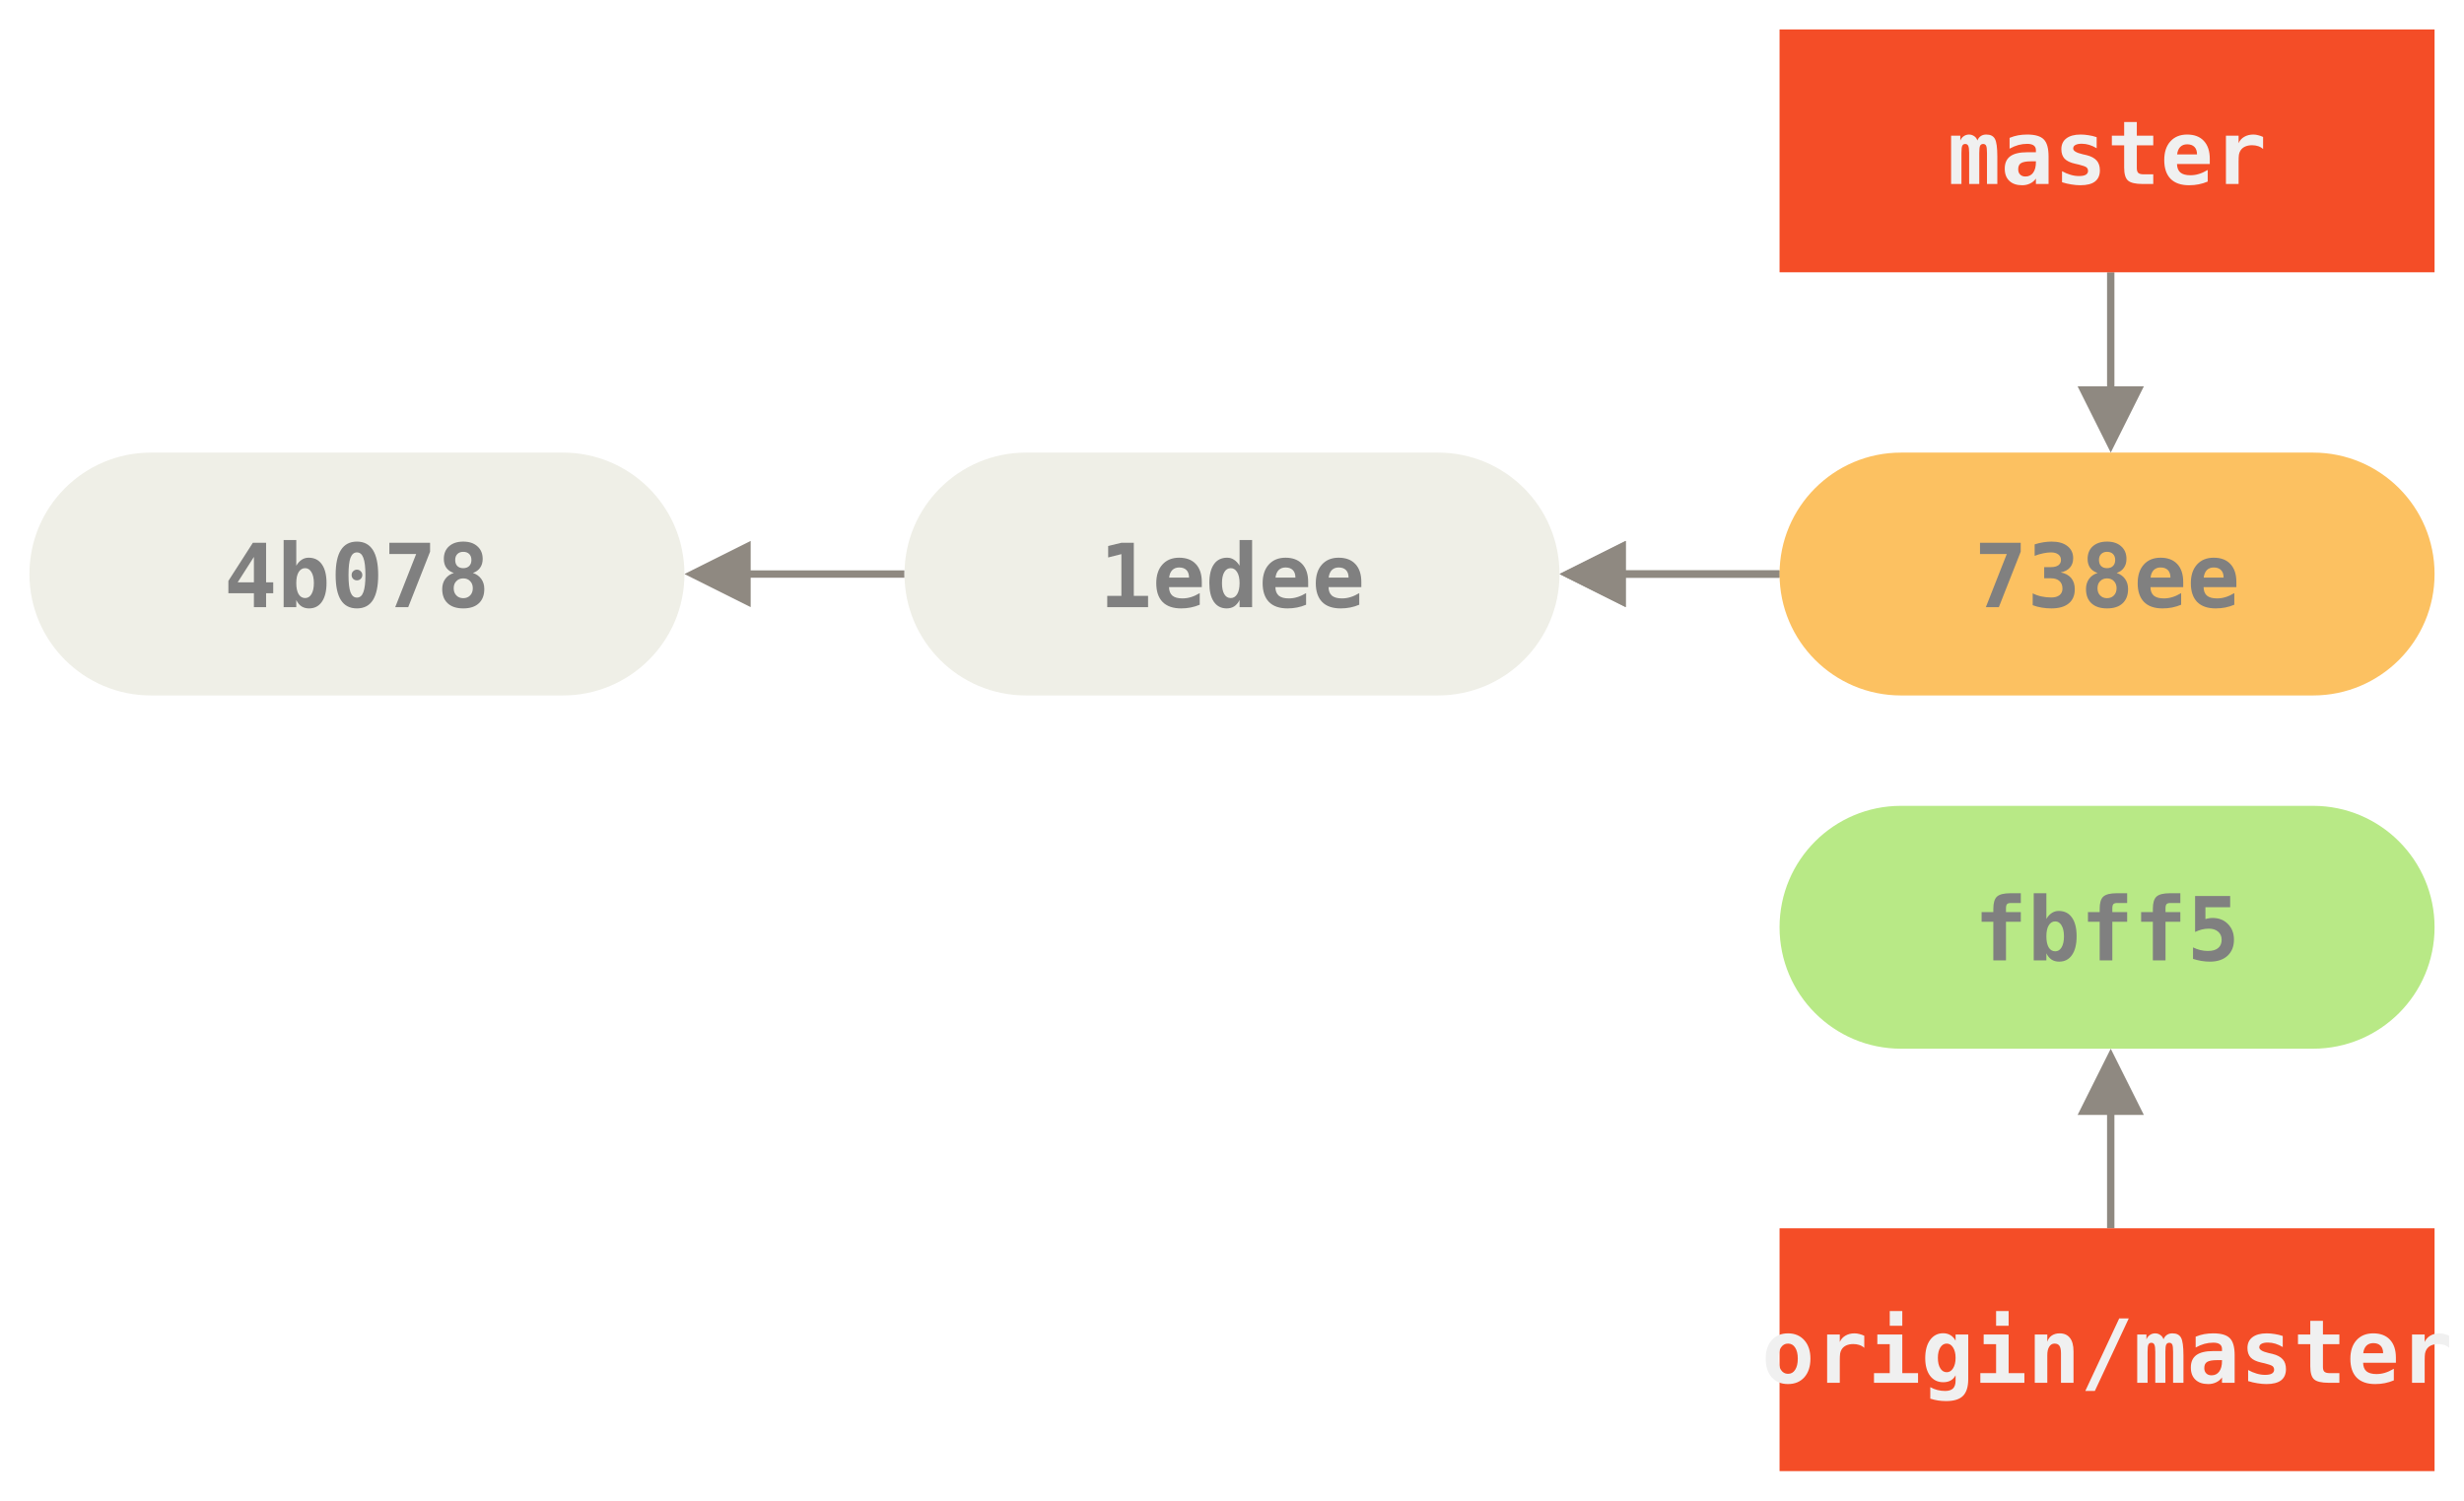
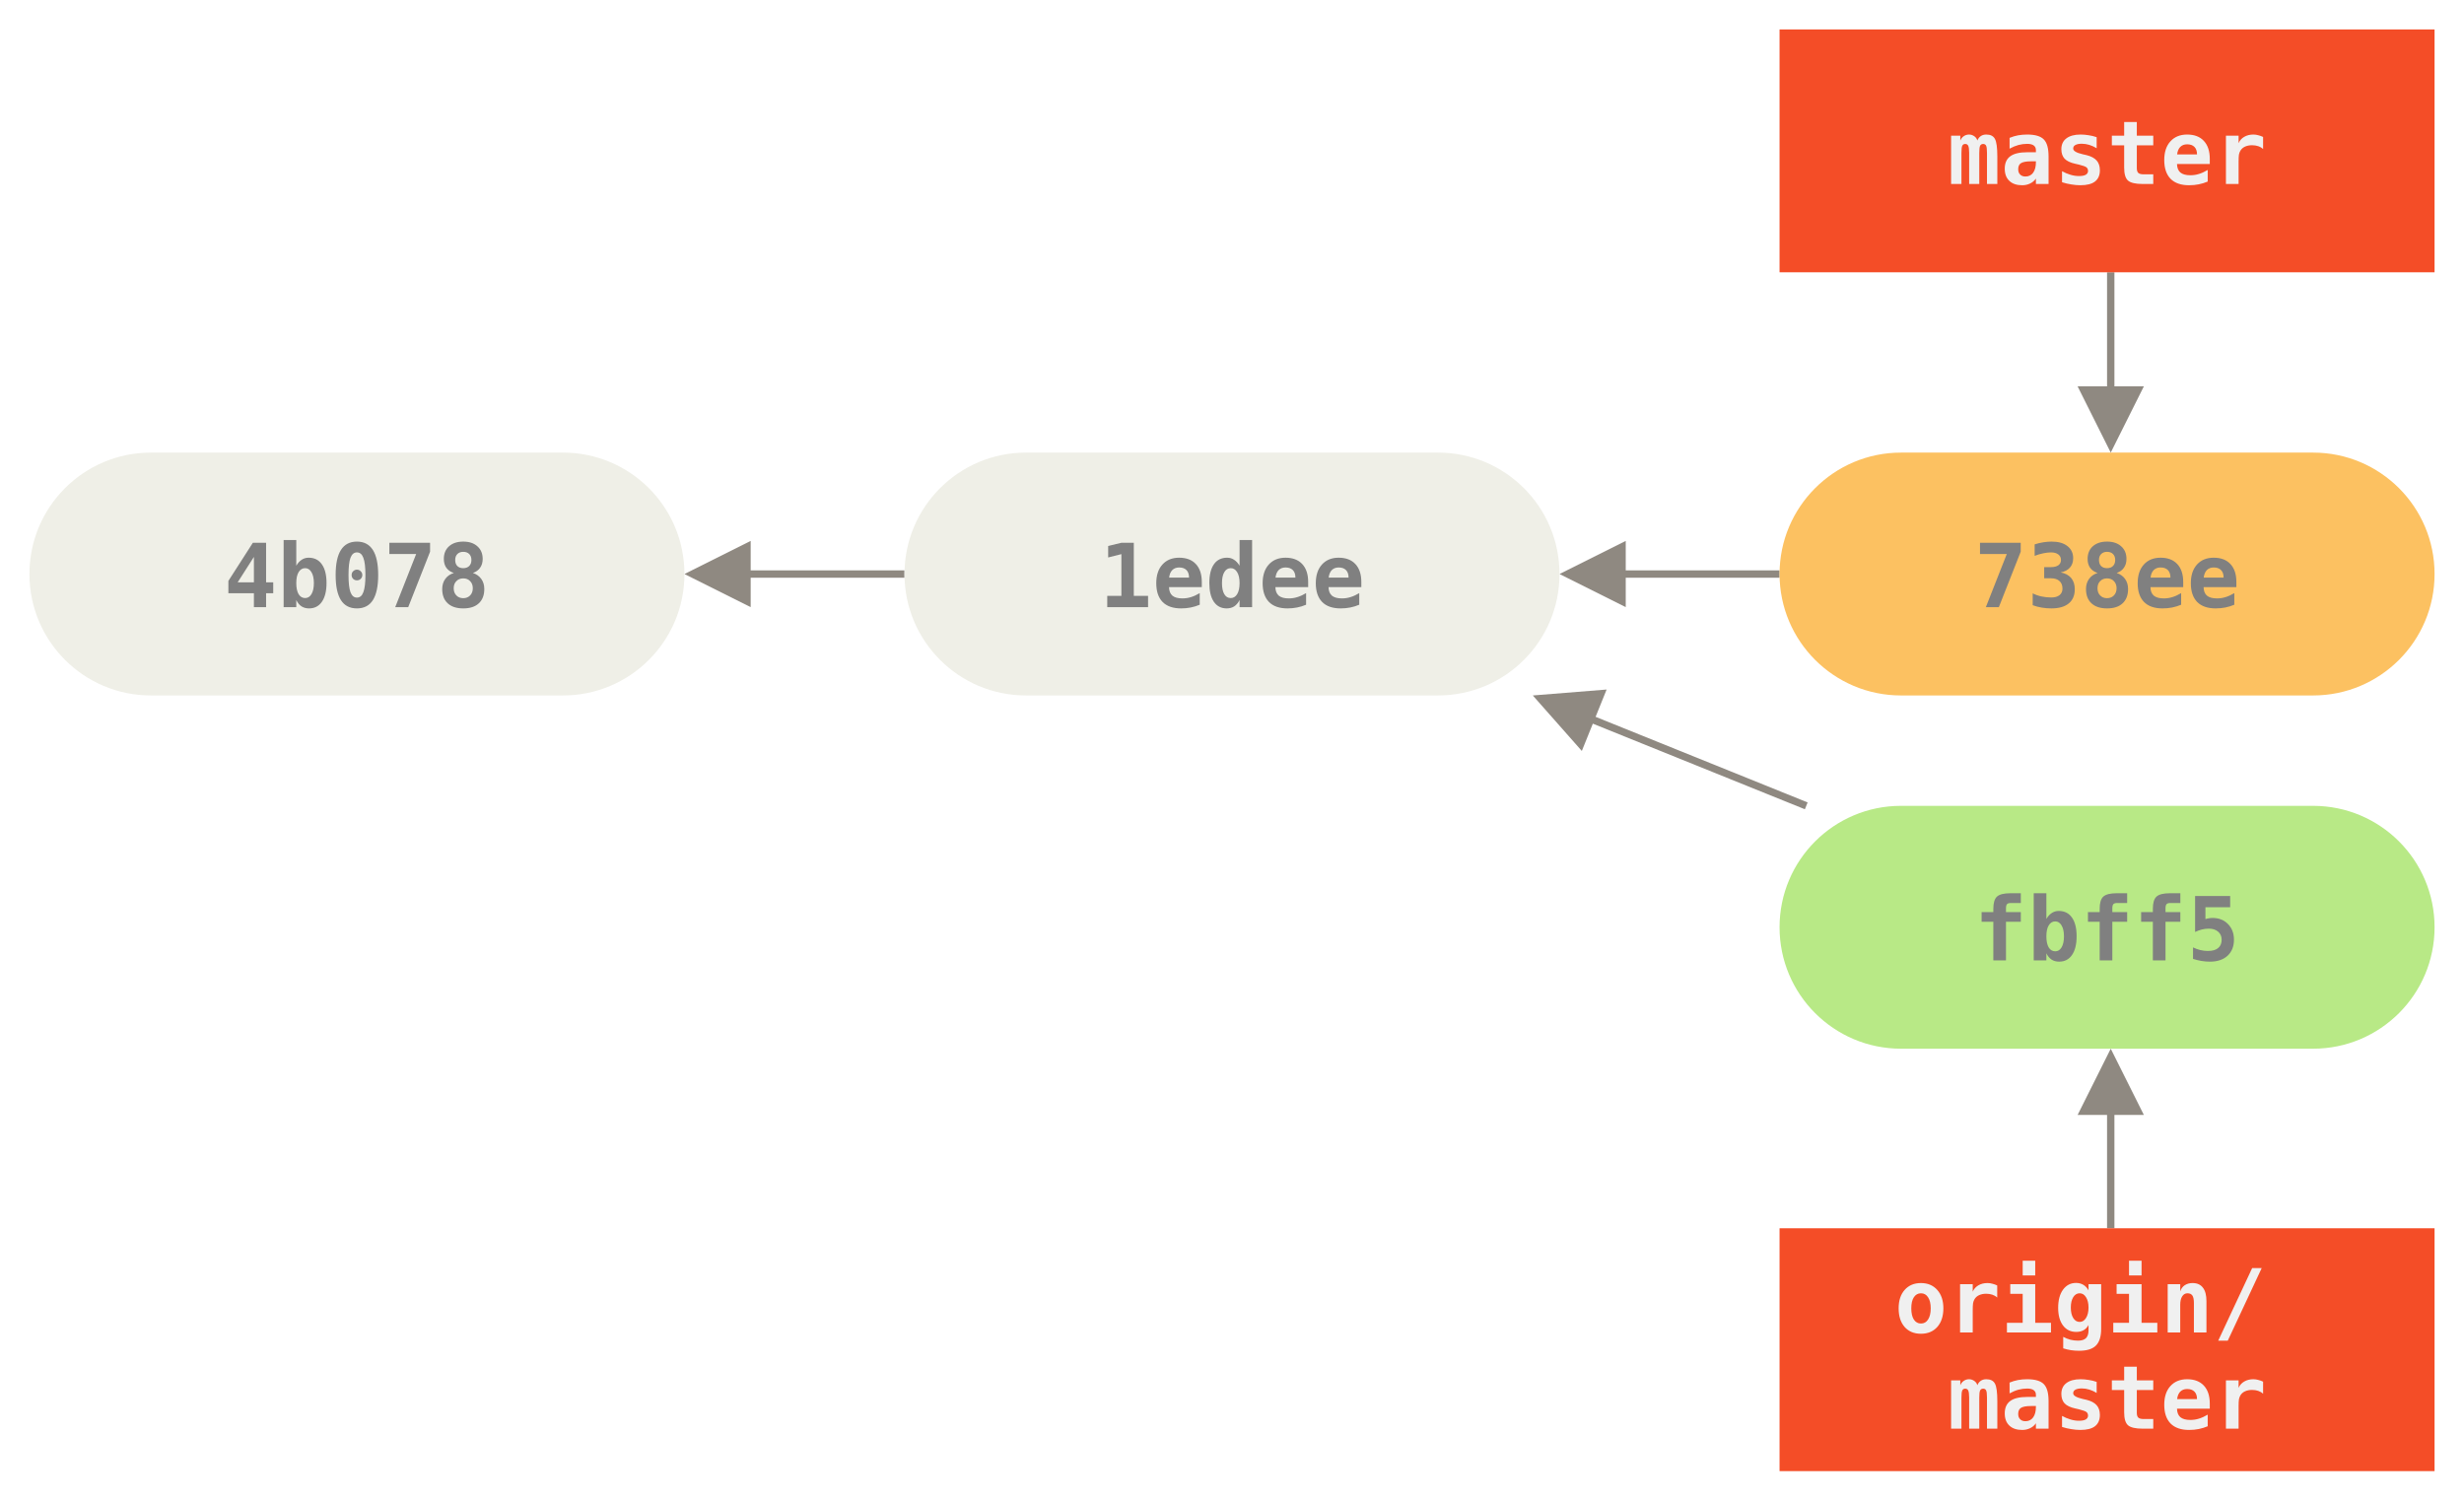
<svg xmlns="http://www.w3.org/2000/svg" version="1.1" width="669.6" height="407.8" viewBox="0 0 334.8 203.9">
  <path d="m102 77.5h20.9v1h-20.9v4l-9-4.5 9-4.5z" fill="#8f8981" />
  <path d="m220.9 77.5h20.9v1h-20.9v4l-9-4.5 9-4.5z" fill="#8f8981" />
-   <path d="m220.9 77.5h20.9v1h-20.9v4l-9-4.5 9-4.5z" fill="#8f8981" />
+   <path d="M245.615 109.036 L216.805 97.405 L218.302 93.696 L208.272 94.5 L214.933 102.042 L216.43 98.333 L245.241 109.964 Z" fill="#8f8981" />
  <path d="m286.3 52.5v-15.5h1v15.5h4l-4.5 9-4.5-9h4z" fill="#8f8981" />
  <path d="m286.3 151.5v15.4h1v-15.4h4l-4.5-9-4.5 9h4z" fill="#8f8981" />
  <g>
    <rect x="4" y="61.5" width="89" height="33" rx="16.5" ry="16.5" fill="#efefe7" />
    <text font-size="12px" font-weight="700" font-family="'JetBrains Mono', 'Source Code Pro', monospace" text-anchor="middle">
      <tspan x="48.5" y="82.5" fill="gray">4b078</tspan>
    </text>
  </g>
  <g>
    <rect x="122.9" y="61.5" width="89" height="33" rx="16.5" ry="16.5" fill="#efefe7" />
    <text font-size="12px" font-weight="700" font-family="'JetBrains Mono', 'Source Code Pro', monospace" text-anchor="middle">
      <tspan x="167.4" y="82.5" fill="gray">1edee</tspan>
    </text>
  </g>
  <g>
    <rect x="241.8" y="61.5" width="89" height="33" rx="16.5" ry="16.5" fill="#fcc161" />
    <text font-size="12px" font-weight="700" font-family="'JetBrains Mono', 'Source Code Pro', monospace" text-anchor="middle">
      <tspan x="286.3" y="82.5" fill="gray">738ee</tspan>
    </text>
  </g>
  <g>
    <rect x="241.8" y="109.5" width="89" height="33" rx="16.5" ry="16.5" fill="#b8e986" />
    <text font-size="12px" font-weight="700" font-family="'JetBrains Mono', 'Source Code Pro', monospace" text-anchor="middle">
      <tspan x="286.3" y="130.5" fill="gray">fbff5</tspan>
    </text>
  </g>
  <g>
    <rect x="241.8" y="166.9" width="89" height="33" fill="#f44d27" />
    <text font-size="12px" font-weight="700" font-family="'JetBrains Mono', 'Source Code Pro', monospace" text-anchor="middle">
-       <tspan x="286.3" y="187.9" fill="#f0f0f0">origin/master</tspan>
+       <tspan x="286.3" y="181.065" fill="#f0f0f0">origin/</tspan>
+       <tspan x="286.3" dy="13.07" fill="#f0f0f0">master</tspan>
    </text>
  </g>
  <g>
    <rect x="241.8" y="4" width="89" height="33" fill="#f44d27" />
    <text font-size="12px" font-weight="700" font-family="'JetBrains Mono', 'Source Code Pro', monospace" text-anchor="middle">
      <tspan x="286.3" y="25" fill="#f0f0f0">master</tspan>
    </text>
  </g>
</svg>
